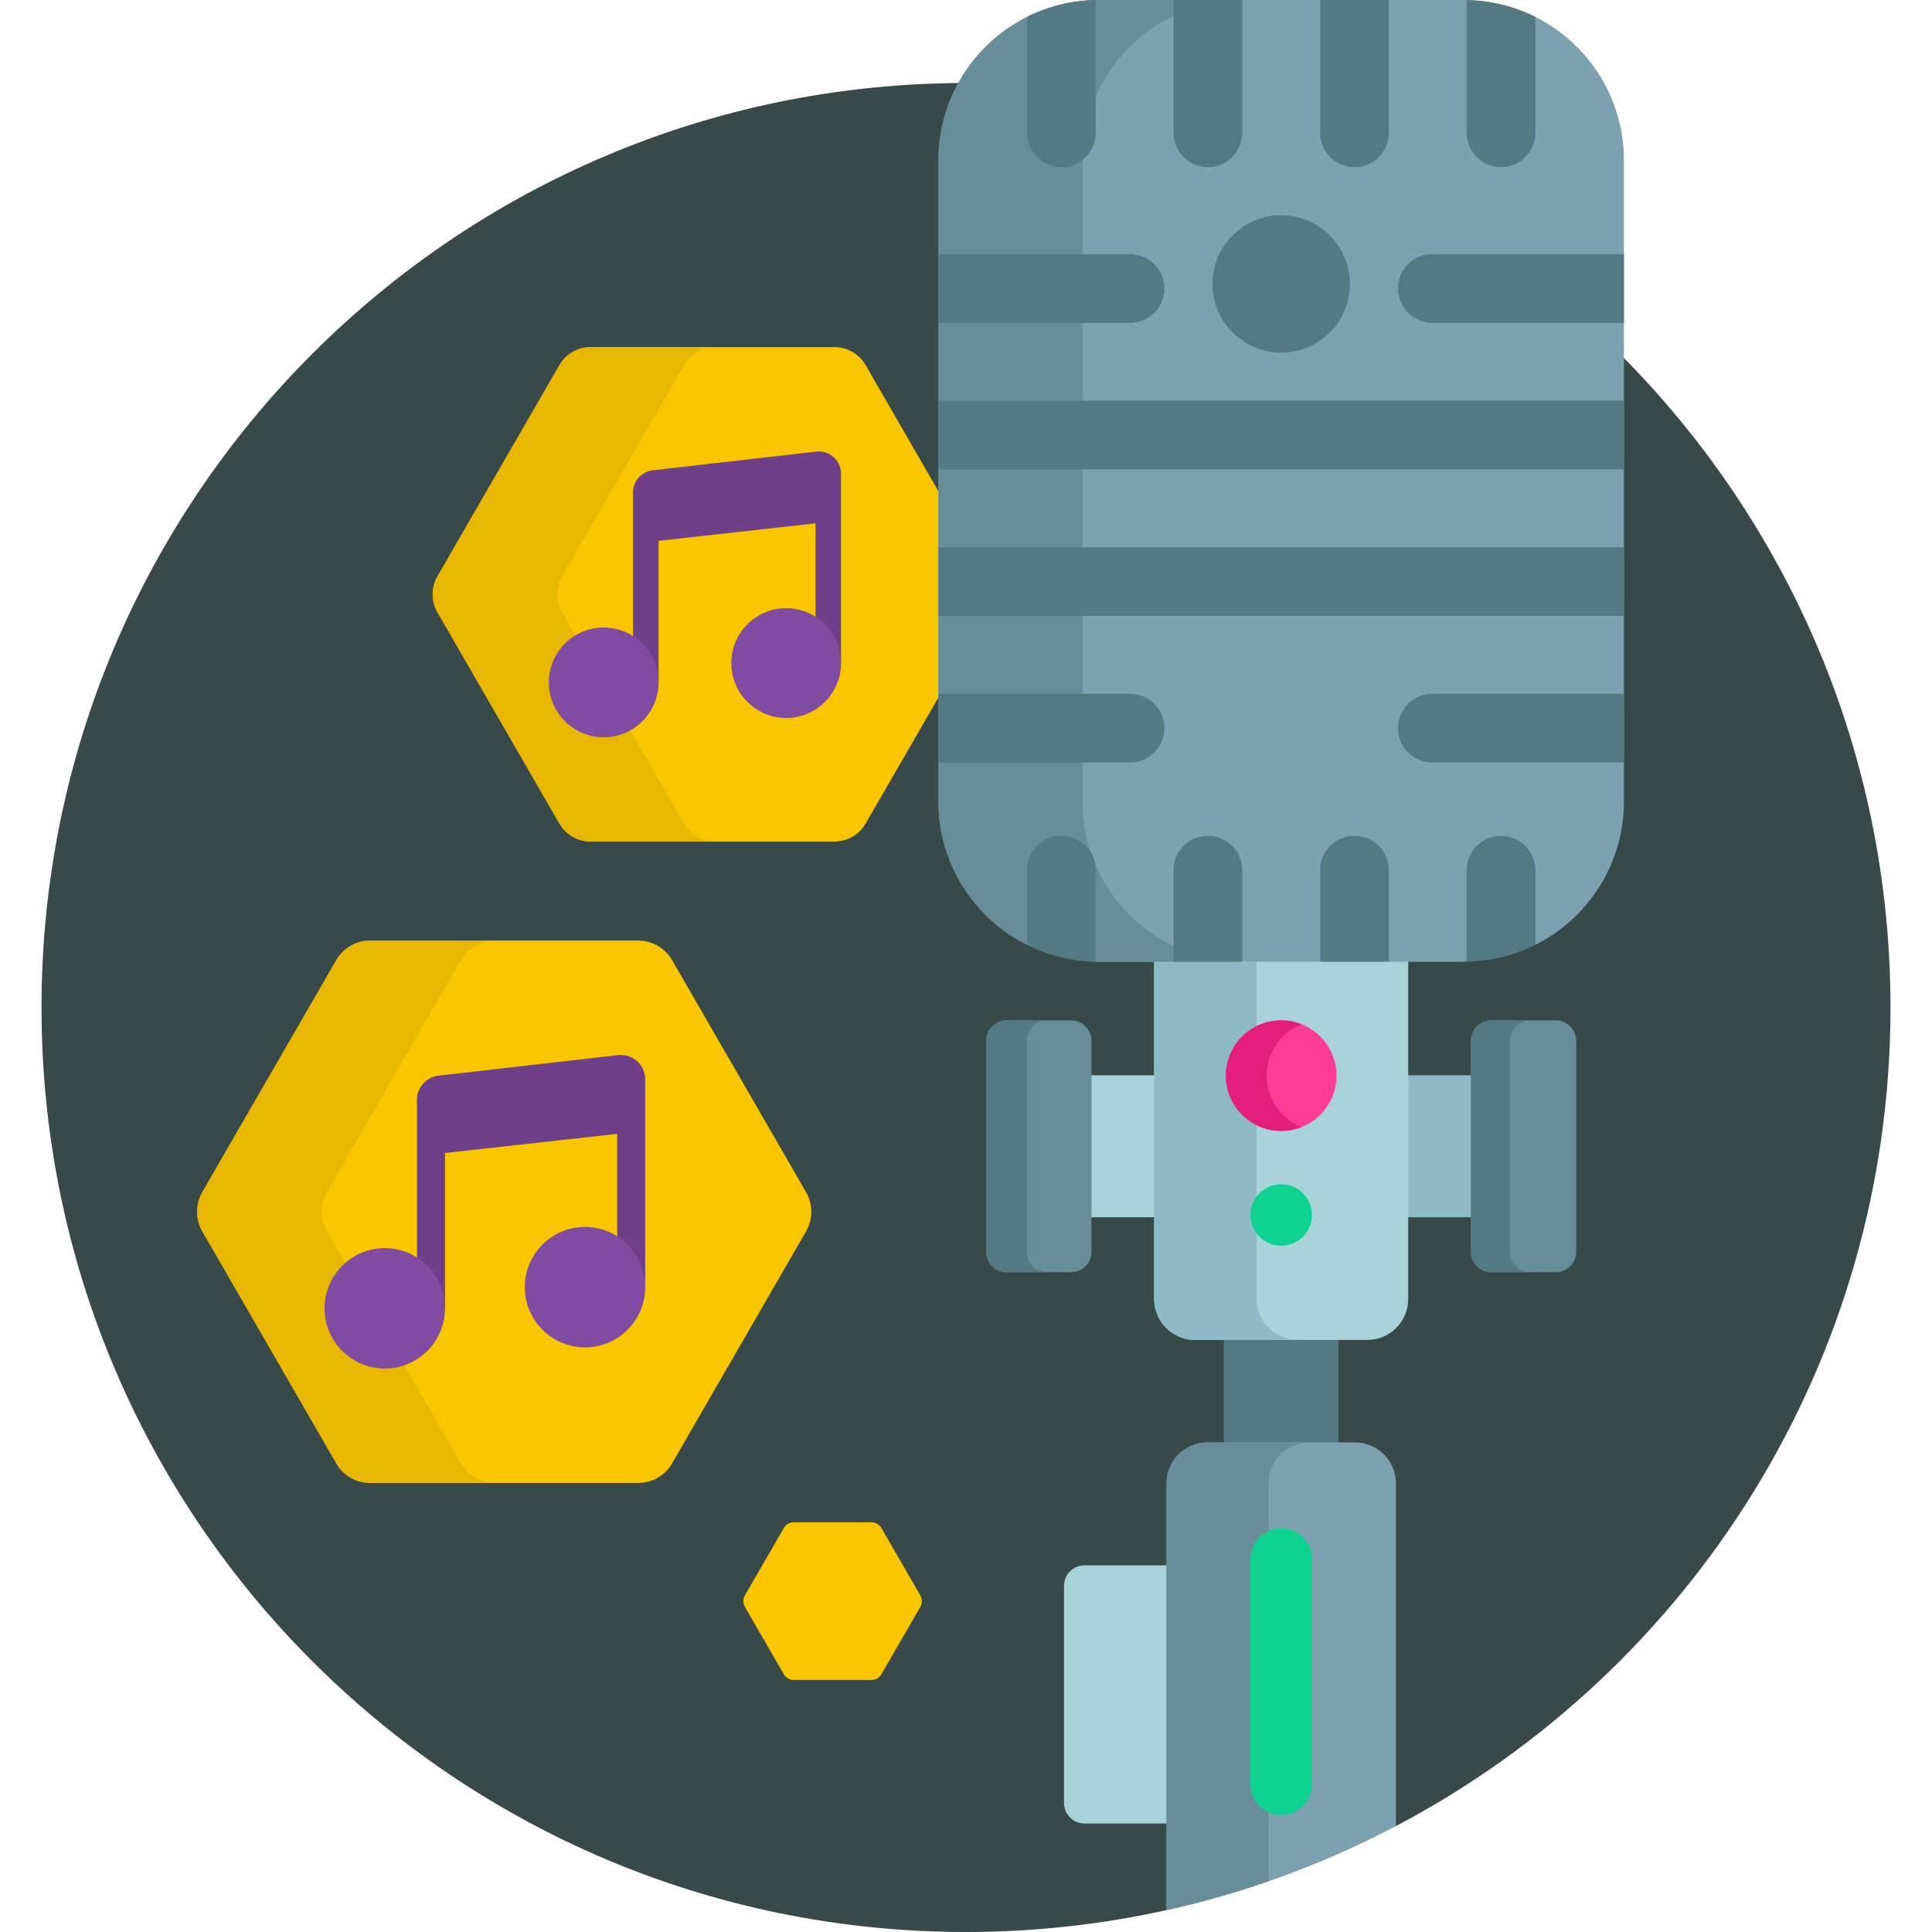
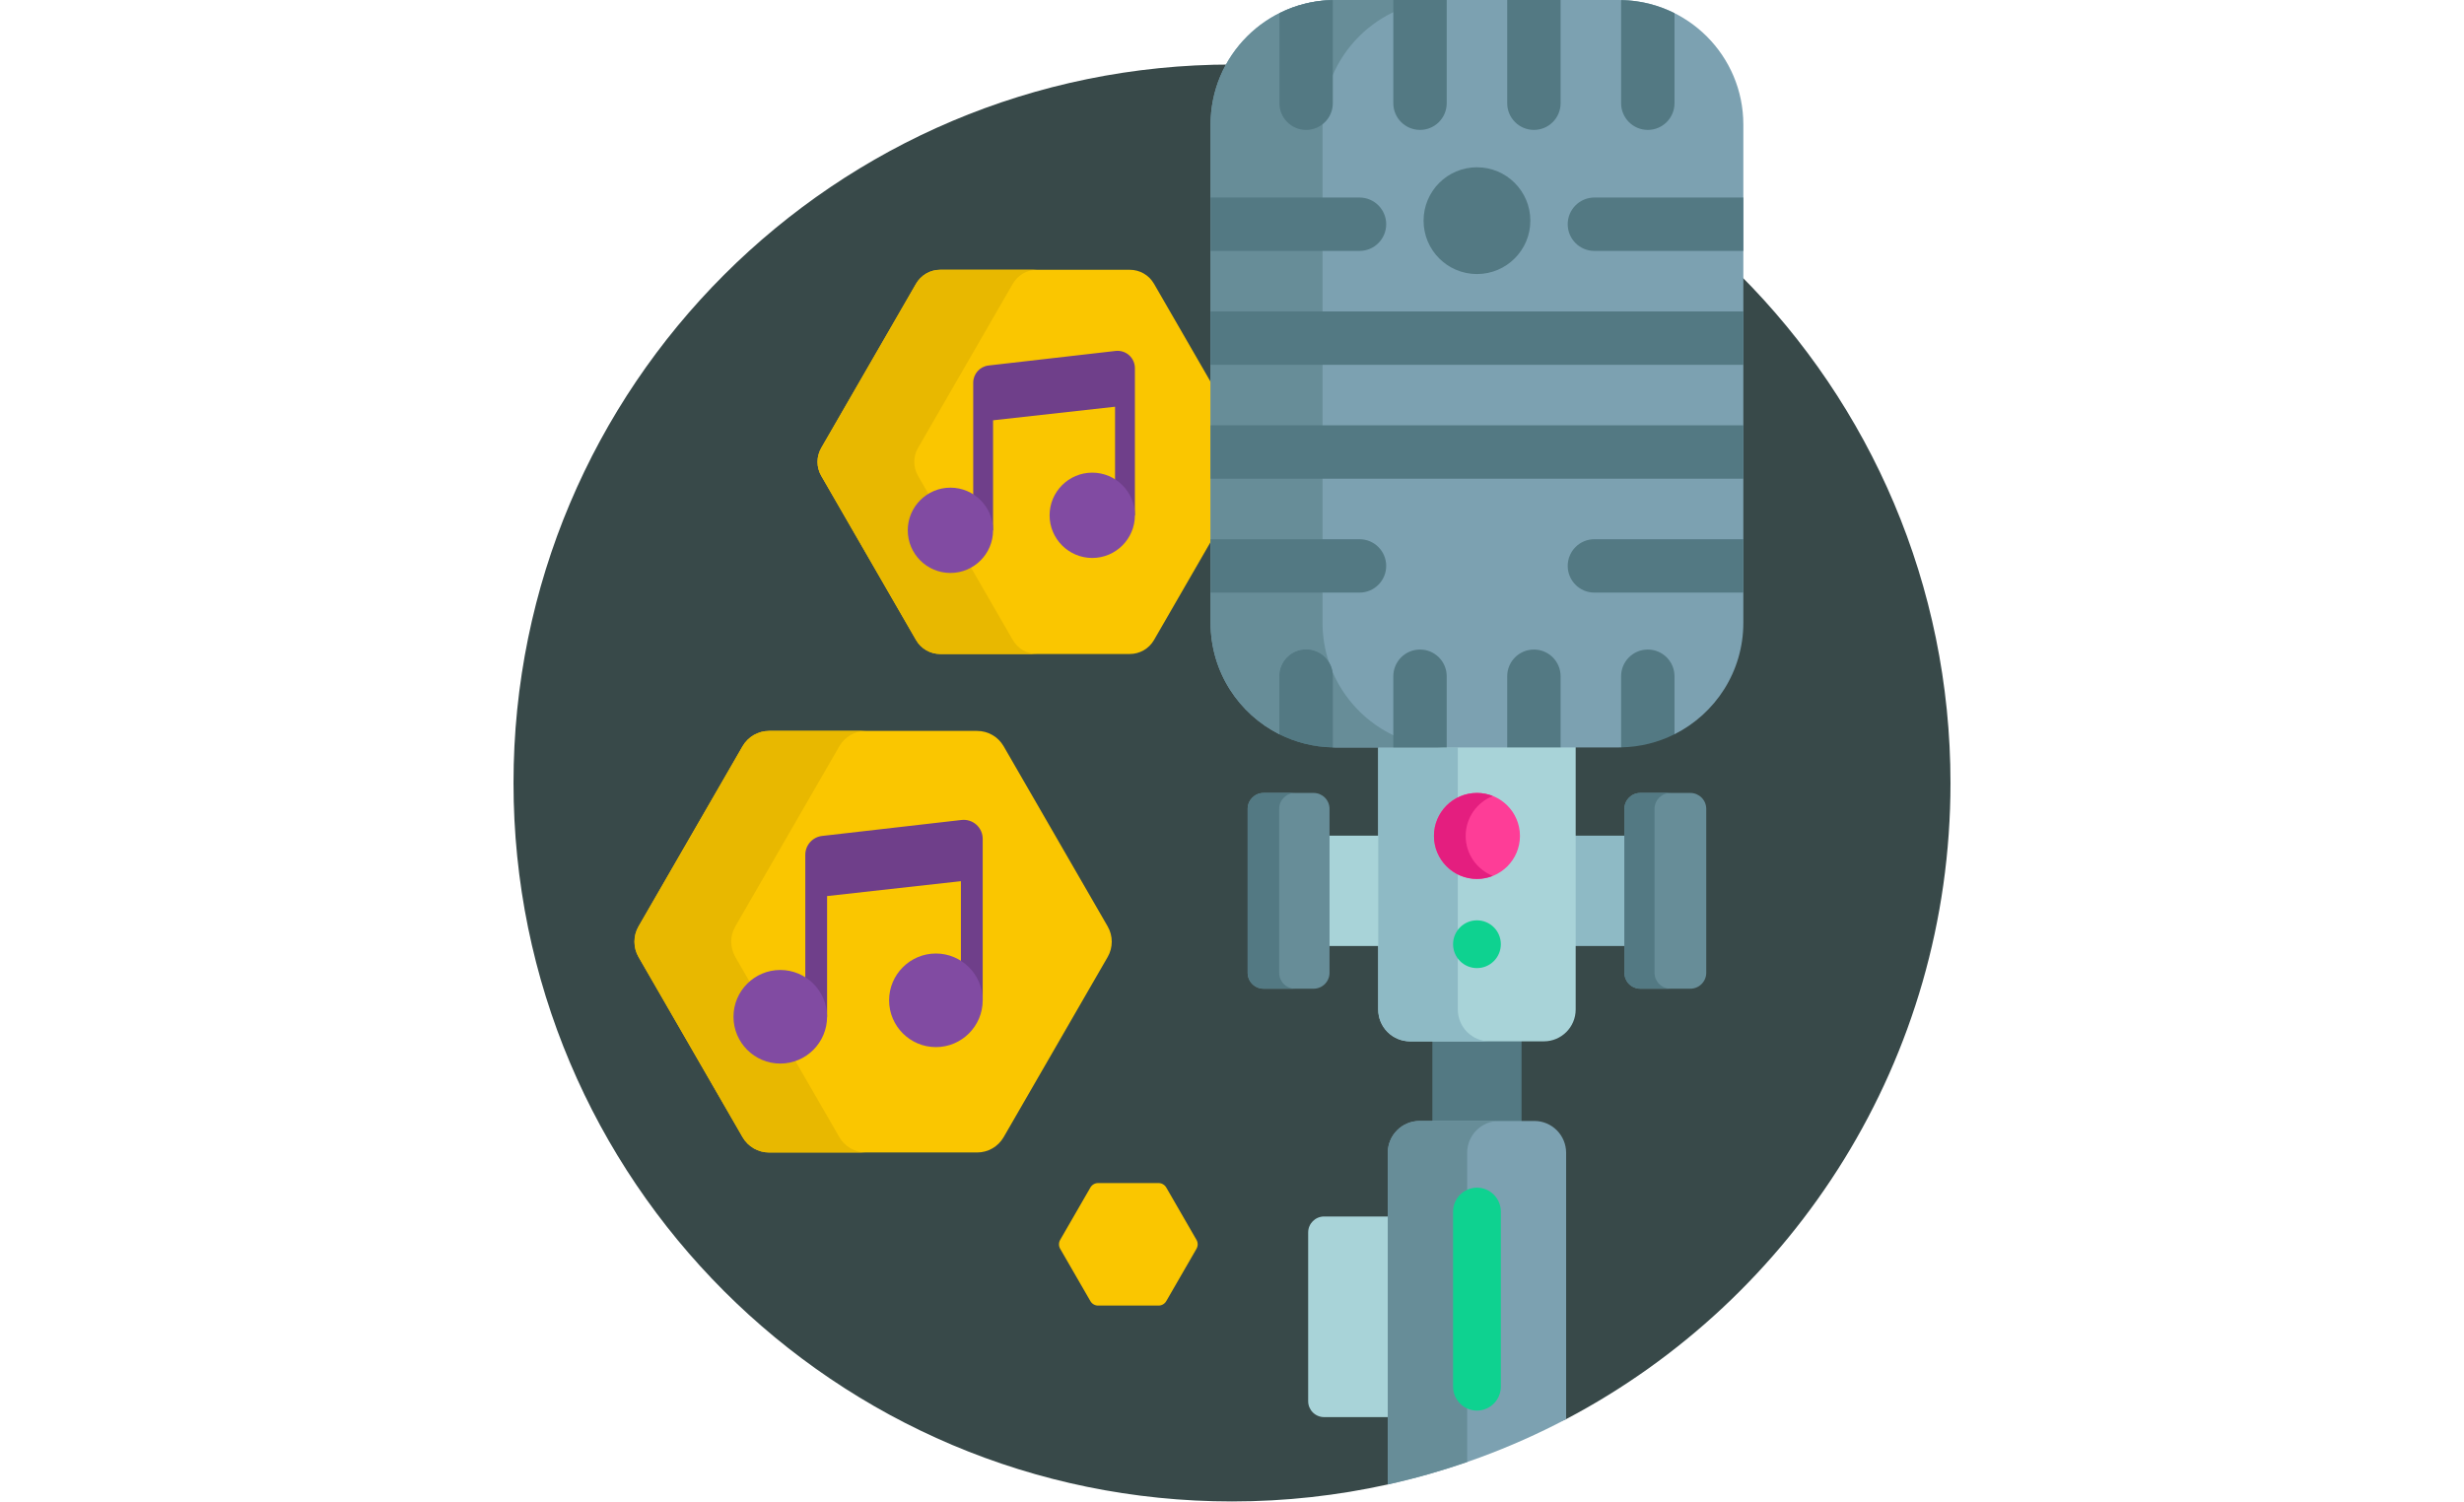
- <svg xmlns="http://www.w3.org/2000/svg" id="Capa_1" enable-background="new 0 0 512 512" height="512" viewBox="0 0 512 512" width="512">
+ <svg xmlns="http://www.w3.org/2000/svg" id="Capa_1" enable-background="new 0 0 512 512" height="312" viewBox="0 0 512 512" width="512">
  <g>
    <path d="m256 22c-135.31 0-245 109.69-245 245s109.69 245 245 245c18.244 0 36.016-2.011 53.123-5.793l60.813-22.275c77.922-41.011 131.064-122.759 131.064-216.932 0-135.31-109.69-245-245-245z" fill="#384949" />
    <g>
      <path d="m156.503 223.015h64.655c3.399 0 6.54-1.813 8.24-4.757l32.327-55.993c1.7-2.944 1.7-6.571 0-9.515l-32.327-55.993c-1.7-2.944-4.841-4.757-8.24-4.757h-64.655c-3.399 0-6.54 1.813-8.24 4.757l-32.327 55.993c-1.7 2.944-1.7 6.571 0 9.515l32.327 55.993c1.7 2.943 4.841 4.757 8.24 4.757z" fill="#fac600" />
      <path d="m181.263 218.257-32.327-55.993c-1.7-2.944-1.7-6.571 0-9.515l32.327-55.993c1.7-2.944 4.841-4.757 8.24-4.757h-33c-3.399 0-6.54 1.813-8.24 4.757l-32.327 55.993c-1.7 2.944-1.7 6.571 0 9.515l32.327 55.993c1.7 2.944 4.841 4.757 8.24 4.757h33c-3.399.001-6.54-1.813-8.24-4.757z" fill="#e8b800" />
      <g>
        <path d="m220.915 121.131c-1.255-1.119-2.934-1.65-4.603-1.46l-43.324 4.964c-2.982.342-5.231 2.864-5.231 5.866v38.589c3.805 2.526 6.319 6.848 6.319 11.747h.451v-37.516l41.592-4.623v25.278c3.805 2.526 6.319 6.848 6.319 11.747h.451v-50.186c0-1.682-.72-3.287-1.974-4.406z" fill="#6f3f8a" />
        <g>
          <path d="m159.982 195.382c-8.02 0-14.544-6.525-14.544-14.545s6.525-14.544 14.544-14.544c8.02 0 14.544 6.525 14.544 14.544.001 8.02-6.524 14.545-14.544 14.545z" fill="#814ba2" />
        </g>
        <g>
          <path d="m208.344 190.267c-8.02 0-14.544-6.525-14.544-14.545s6.525-14.544 14.544-14.544c8.02 0 14.545 6.525 14.545 14.544 0 8.02-6.525 14.545-14.545 14.545z" fill="#814ba2" />
        </g>
      </g>
    </g>
    <g>
      <path d="m310.123 414.828h-22.719c-2.999 0-5.43 2.431-5.43 5.43v57.555c0 2.999 2.431 5.43 5.43 5.43h22.719z" fill="#a8d3d8" />
      <path d="m324.326 354.102h30.406v29.148h-30.406z" fill="#537983" />
      <path d="m359.076 382.25h-39.094c-5.997 0-10.859 4.862-10.859 10.859v113.097c21.465-4.746 41.87-12.306 60.813-22.275v-90.822c-.001-5.997-4.863-10.859-10.86-10.859z" fill="#7ca1b1" />
      <path d="m336.188 393.109c0-5.998 4.862-10.859 10.859-10.859h-27.065c-5.997 0-10.859 4.862-10.859 10.859v113.097c9.229-2.04 18.26-4.604 27.065-7.653z" fill="#678d98" />
      <g>
        <g>
          <path d="m372.193 284.963h18.608v37.625h-18.608z" fill="#8ebac5" />
          <path d="m288.256 284.963h18.608v37.625h-18.608z" fill="#a8d3d8" />
        </g>
        <g>
          <g>
            <path d="m289.256 331.722v-55.894c0-2.999-2.431-5.43-5.43-5.43h-17.056c-2.999 0-5.43 2.431-5.43 5.43v55.894c0 2.999 2.431 5.43 5.43 5.43h17.056c2.999 0 5.43-2.431 5.43-5.43z" fill="#678d98" />
          </g>
          <path d="m272.085 331.722v-55.894c0-2.999 2.431-5.43 5.43-5.43h-10.744c-2.999 0-5.43 2.431-5.43 5.43v55.894c0 2.999 2.431 5.43 5.43 5.43h10.744c-2.999 0-5.43-2.431-5.43-5.43z" fill="#537983" />
          <g>
            <path d="m417.716 331.722v-55.894c0-2.999-2.431-5.43-5.43-5.43h-17.056c-2.999 0-5.43 2.431-5.43 5.43v55.894c0 2.999 2.431 5.43 5.43 5.43h17.056c2.999 0 5.43-2.431 5.43-5.43z" fill="#678d98" />
          </g>
          <path d="m400.085 331.722v-55.894c0-2.999 2.431-5.43 5.43-5.43h-10.284c-2.999 0-5.43 2.431-5.43 5.43v55.894c0 2.999 2.431 5.43 5.43 5.43h10.284c-2.999 0-5.43-2.431-5.43-5.43z" fill="#537983" />
        </g>
      </g>
      <path d="m305.865 253.876v90.366c0 5.998 4.862 10.859 10.859 10.859h45.609c5.997 0 10.859-4.862 10.859-10.859v-90.366z" fill="#a8d3d8" />
      <path d="m333 344.242v-89.366h-27.135v89.366c0 5.998 4.862 10.859 10.859 10.859h27.135c-5.997.001-10.859-4.861-10.859-10.859z" fill="#8ebac5" />
      <path d="m387.883 0h-96.708c-23.461 0-42.479 19.019-42.479 42.479v169.917c0 16.626 9.558 31.013 23.473 37.989l1-.622v-19.161c0-4.468 3.635-8.103 8.103-8.103s8.103 3.635 8.103 8.103v23.223l1 1.031c.267.005.532.02.8.02h19.832l1-1v-23.274c0-4.468 3.635-8.103 8.103-8.103s8.103 3.635 8.103 8.103v23.274l1 1h20.633l1-1v-23.274c0-4.468 3.635-8.103 8.103-8.103s8.103 3.635 8.103 8.103v23.274l1 1h19.832c.268 0 .533-.015.801-.02l1-1.031v-23.223c0-4.468 3.635-8.103 8.103-8.103s8.103 3.635 8.103 8.103v19.161l1 .622c13.916-6.976 23.473-21.362 23.473-37.989v-169.917c-.002-23.46-19.02-42.479-42.481-42.479z" fill="#7ca1b1" />
      <g fill="#678d98">
        <path d="m272.169 230.602c0-5.027 4.076-9.103 9.103-9.103 3.334 0 6.241 1.798 7.827 4.473-1.438-4.264-2.229-8.826-2.229-13.575v-169.918c0-23.46 19.018-42.479 42.479-42.479h-38.174c-23.461 0-42.479 19.019-42.479 42.479v169.917c0 16.627 9.558 31.012 23.473 37.988z" />
        <path d="m290.218 228.953c.098.536.157 1.085.157 1.649v24.254c.267.005.532.02.801.02h38.174c-17.588 0-32.678-10.688-39.132-25.923z" />
      </g>
      <g>
        <circle cx="339.529" cy="75.249" fill="#537983" r="18.205" />
      </g>
      <g fill="#537983">
        <g>
          <path d="m272.169 4.491v30.706c0 5.027 4.075 9.103 9.103 9.103 5.027 0 9.103-4.075 9.103-9.103v-35.177c-6.537.121-12.711 1.716-18.206 4.471z" />
          <path d="m311.007 0v35.197c0 5.027 4.076 9.103 9.103 9.103s9.103-4.075 9.103-9.103v-35.197z" />
          <path d="m349.845 0v35.197c0 5.027 4.075 9.103 9.103 9.103 5.027 0 9.103-4.075 9.103-9.103v-35.197z" />
          <path d="m388.684.02v35.177c0 5.027 4.075 9.103 9.103 9.103 5.027 0 9.103-4.075 9.103-9.103v-30.706c-5.496-2.755-11.67-4.35-18.206-4.471z" />
        </g>
        <g>
          <path d="m281.272 221.499c-5.027 0-9.103 4.075-9.103 9.103v19.783c5.495 2.755 11.669 4.349 18.205 4.471v-24.254c0-5.027-4.075-9.103-9.102-9.103z" />
          <path d="m281.272 221.499c-5.027 0-9.103 4.075-9.103 9.103v19.783c5.495 2.755 11.669 4.349 18.205 4.471v-24.254c0-5.027-4.075-9.103-9.102-9.103z" />
          <path d="m320.11 221.499c-5.027 0-9.103 4.075-9.103 9.103v24.274h18.205v-24.274c.001-5.027-4.075-9.103-9.102-9.103z" />
          <path d="m358.948 221.499c-5.027 0-9.103 4.075-9.103 9.103v24.274h18.205v-24.274c.001-5.027-4.075-9.103-9.102-9.103z" />
          <path d="m397.786 221.499c-5.027 0-9.103 4.075-9.103 9.103v24.254c6.537-.121 12.71-1.716 18.205-4.471v-19.783c.001-5.027-4.074-9.103-9.102-9.103z" />
        </g>
        <g>
          <g>
            <path d="m299.477 67.36h-50.782v18.205h50.782c5.027 0 9.103-4.075 9.103-9.103 0-5.026-4.076-9.102-9.103-9.102z" />
            <path d="m299.477 183.875h-50.782v18.205h50.782c5.027 0 9.103-4.075 9.103-9.103s-4.076-9.102-9.103-9.102z" />
          </g>
          <g>
            <path d="m430.362 67.36h-50.782c-5.027 0-9.103 4.075-9.103 9.103 0 5.027 4.075 9.103 9.103 9.103h50.782z" />
            <path d="m248.695 106.198h181.667v18.205h-181.667z" />
            <path d="m248.695 145.037h181.667v18.205h-181.667z" />
            <path d="m430.362 183.875h-50.782c-5.027 0-9.103 4.075-9.103 9.103s4.075 9.103 9.103 9.103h50.782z" />
          </g>
        </g>
      </g>
      <circle cx="339.529" cy="321.98" fill="#0ed290" r="8.145" />
      <circle cx="339.529" cy="285.059" fill="#fe3d97" r="14.66" />
      <path d="m335.68 285.059c0-6.186 3.836-11.465 9.255-13.618-1.674-.665-3.494-1.042-5.405-1.042-8.097 0-14.66 6.564-14.66 14.66s6.564 14.66 14.66 14.66c1.911 0 3.731-.377 5.405-1.042-5.419-2.153-9.255-7.433-9.255-13.618z" fill="#e41e7f" />
      <path d="m339.529 481.016c-4.479 0-8.145-3.665-8.145-8.145v-59.727c0-4.479 3.665-8.145 8.145-8.145 4.479 0 8.145 3.665 8.145 8.145v59.727c-.001 4.48-3.666 8.145-8.145 8.145z" fill="#0ed290" />
    </g>
    <g>
      <path d="m98.152 393h70.939c3.73 0 7.176-1.99 9.041-5.22l35.469-61.435c1.865-3.23 1.865-7.21 0-10.44l-35.469-61.435c-1.865-3.23-5.311-5.22-9.041-5.22h-70.939c-3.73 0-7.176 1.99-9.041 5.22l-35.469 61.435c-1.865 3.23-1.865 7.21 0 10.44l35.468 61.435c1.865 3.23 5.312 5.22 9.042 5.22z" fill="#fac600" />
      <path d="m210.342 445.206h20.616c1.084 0 2.085-.578 2.627-1.517l10.308-17.854c.542-.939.542-2.095 0-3.034l-10.308-17.854c-.542-.939-1.544-1.517-2.627-1.517h-20.616c-1.084 0-2.085.578-2.627 1.517l-10.308 17.854c-.542.939-.542 2.095 0 3.034l10.308 17.854c.542.938 1.543 1.517 2.627 1.517z" fill="#fac600" />
      <path d="m122.111 387.78-35.47-61.435c-1.865-3.23-1.865-7.209 0-10.44l35.47-61.435c1.865-3.23 5.311-5.22 9.041-5.22h-33c-3.73 0-7.176 1.99-9.041 5.22l-35.47 61.435c-1.865 3.23-1.865 7.21 0 10.44l35.47 61.435c1.865 3.23 5.311 5.22 9.041 5.22h33c-3.73 0-7.177-1.99-9.041-5.22z" fill="#e8b800" />
      <g>
        <path d="m168.824 281.213c-1.377-1.228-3.219-1.811-5.05-1.602l-47.536 5.447c-3.272.375-5.74 3.142-5.74 6.436v42.34c4.174 2.772 6.933 7.513 6.933 12.889h.495v-41.163l45.635-5.073v27.735c4.174 2.772 6.933 7.513 6.933 12.889h.495v-55.064c.001-1.845-.788-3.607-2.165-4.834z" fill="#6f3f8a" />
        <g>
          <path d="m101.969 362.681c-8.799 0-15.958-7.159-15.958-15.958s7.159-15.958 15.958-15.958 15.958 7.159 15.958 15.958-7.159 15.958-15.958 15.958z" fill="#814ba2" />
        </g>
        <g>
          <path d="m155.032 357.069c-8.799 0-15.958-7.159-15.958-15.958s7.159-15.958 15.958-15.958 15.958 7.159 15.958 15.958-7.159 15.958-15.958 15.958z" fill="#814ba2" />
        </g>
      </g>
    </g>
  </g>
</svg>
